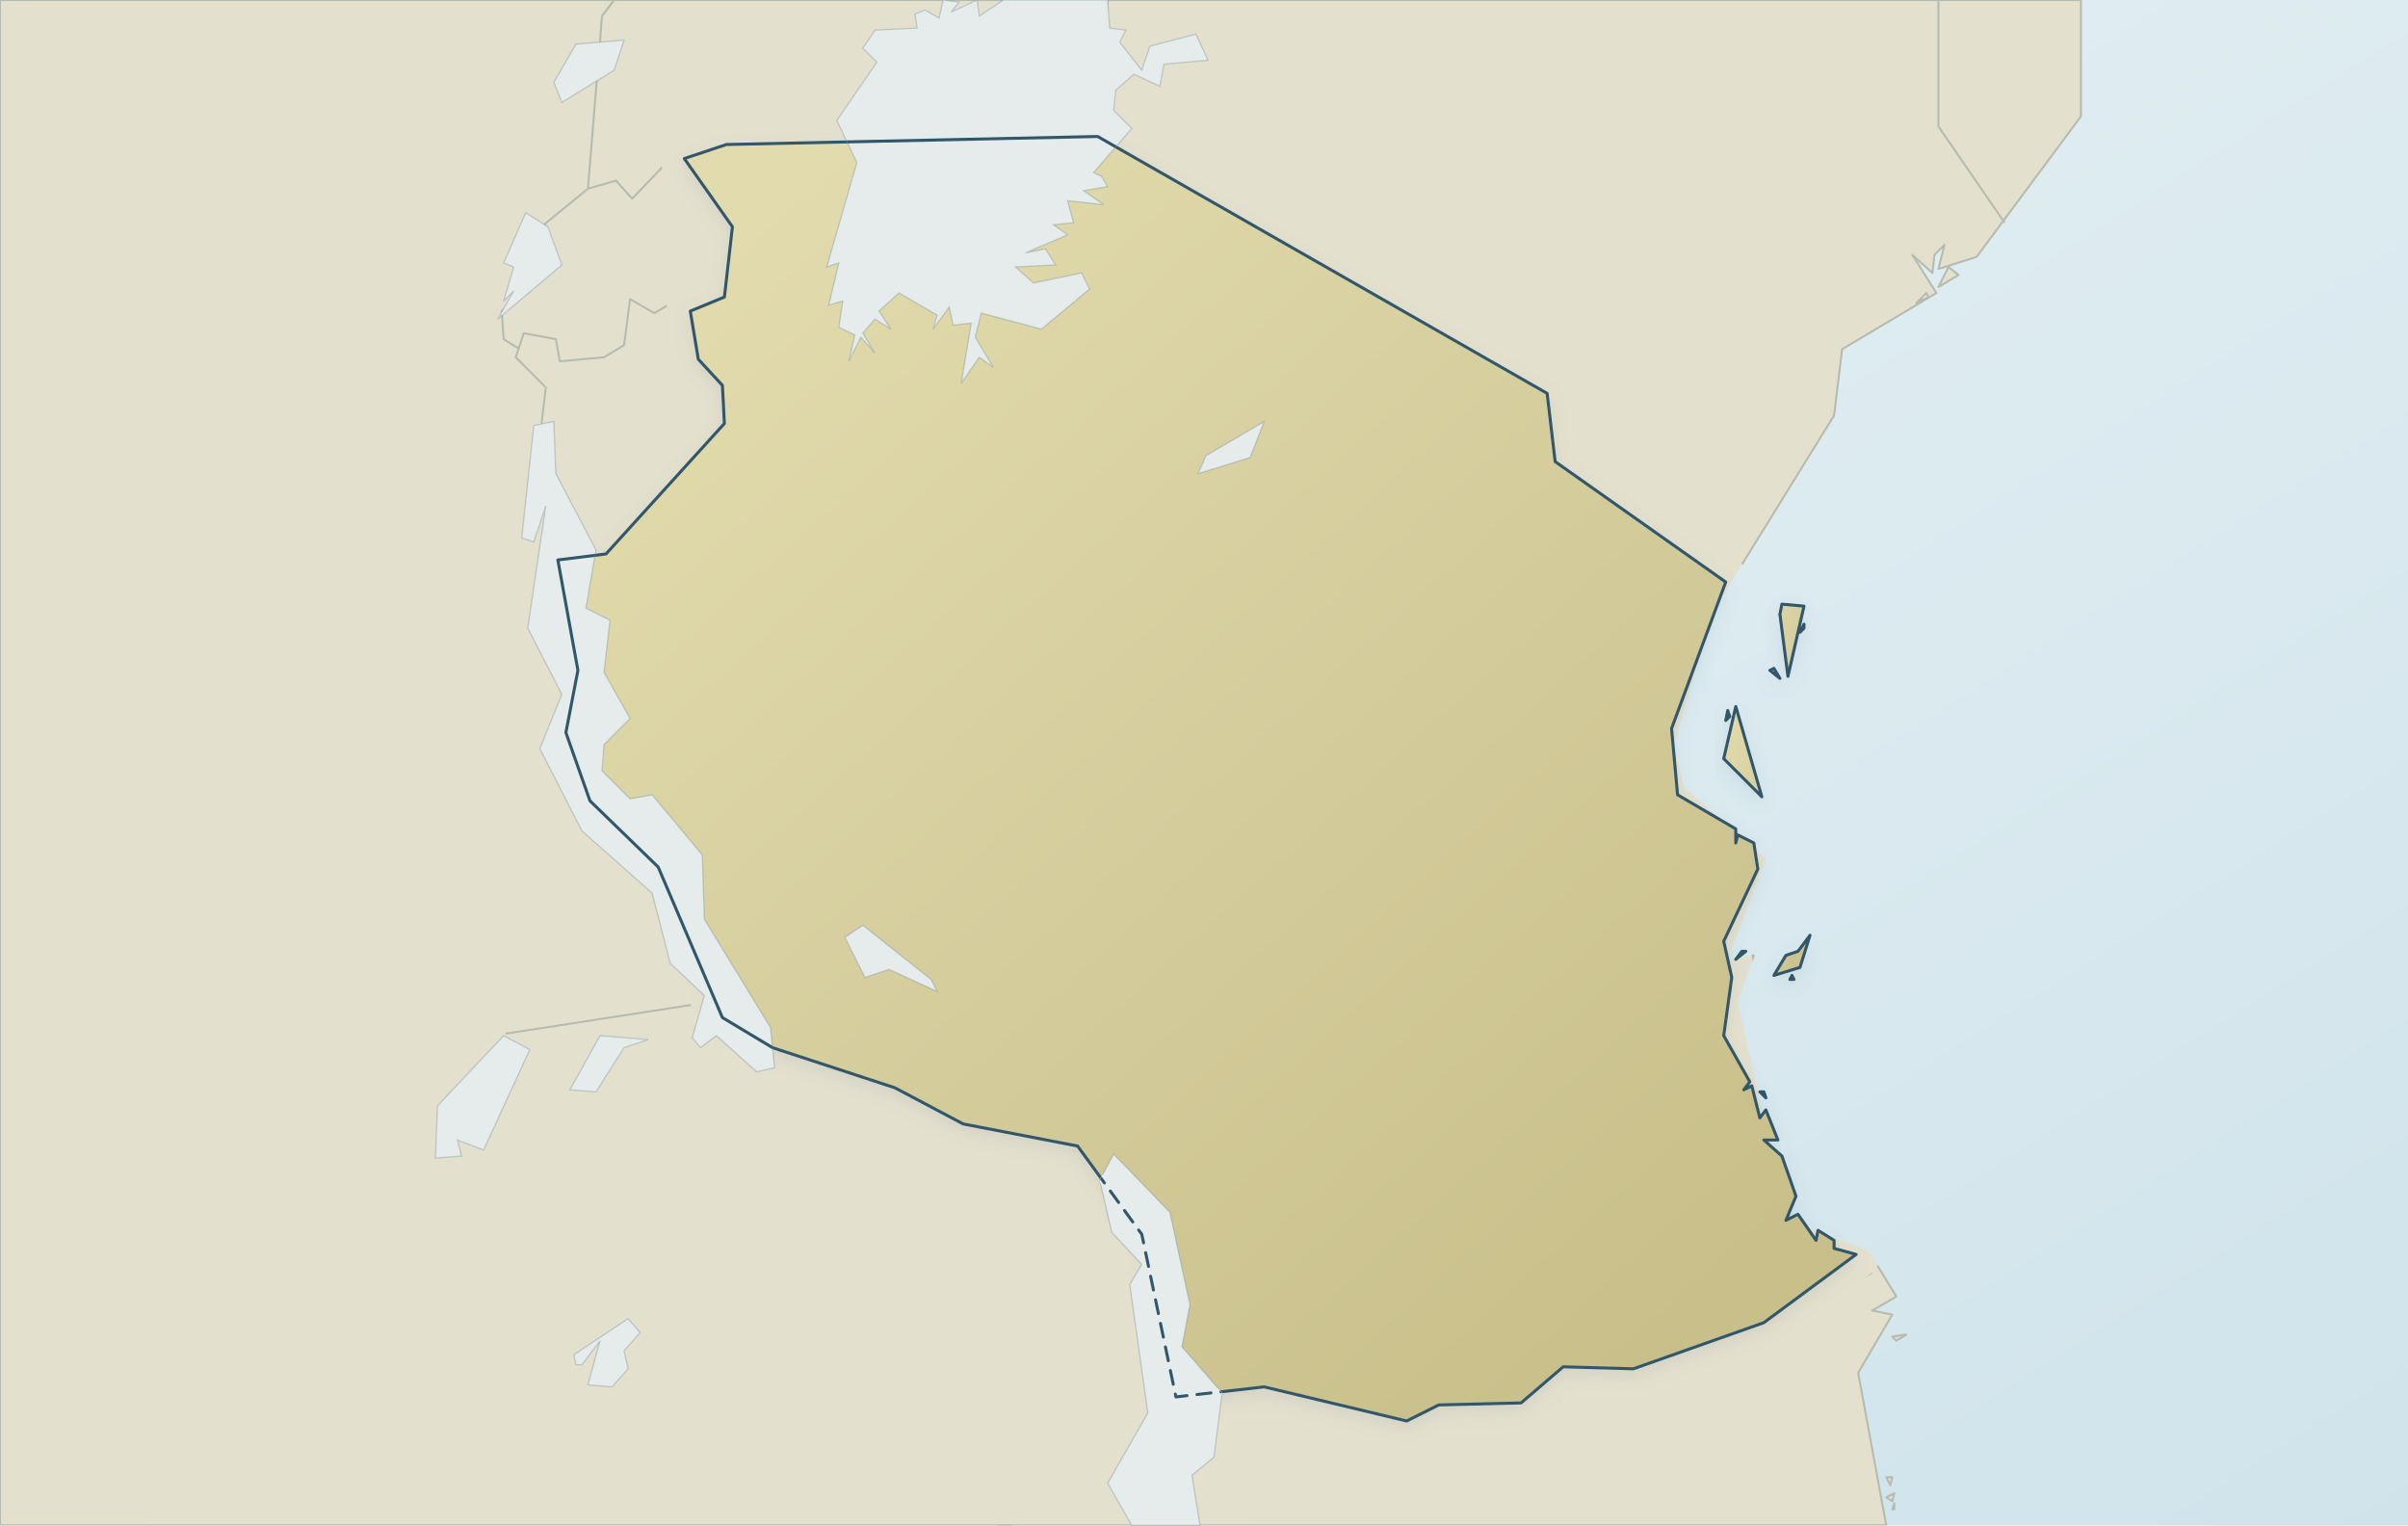
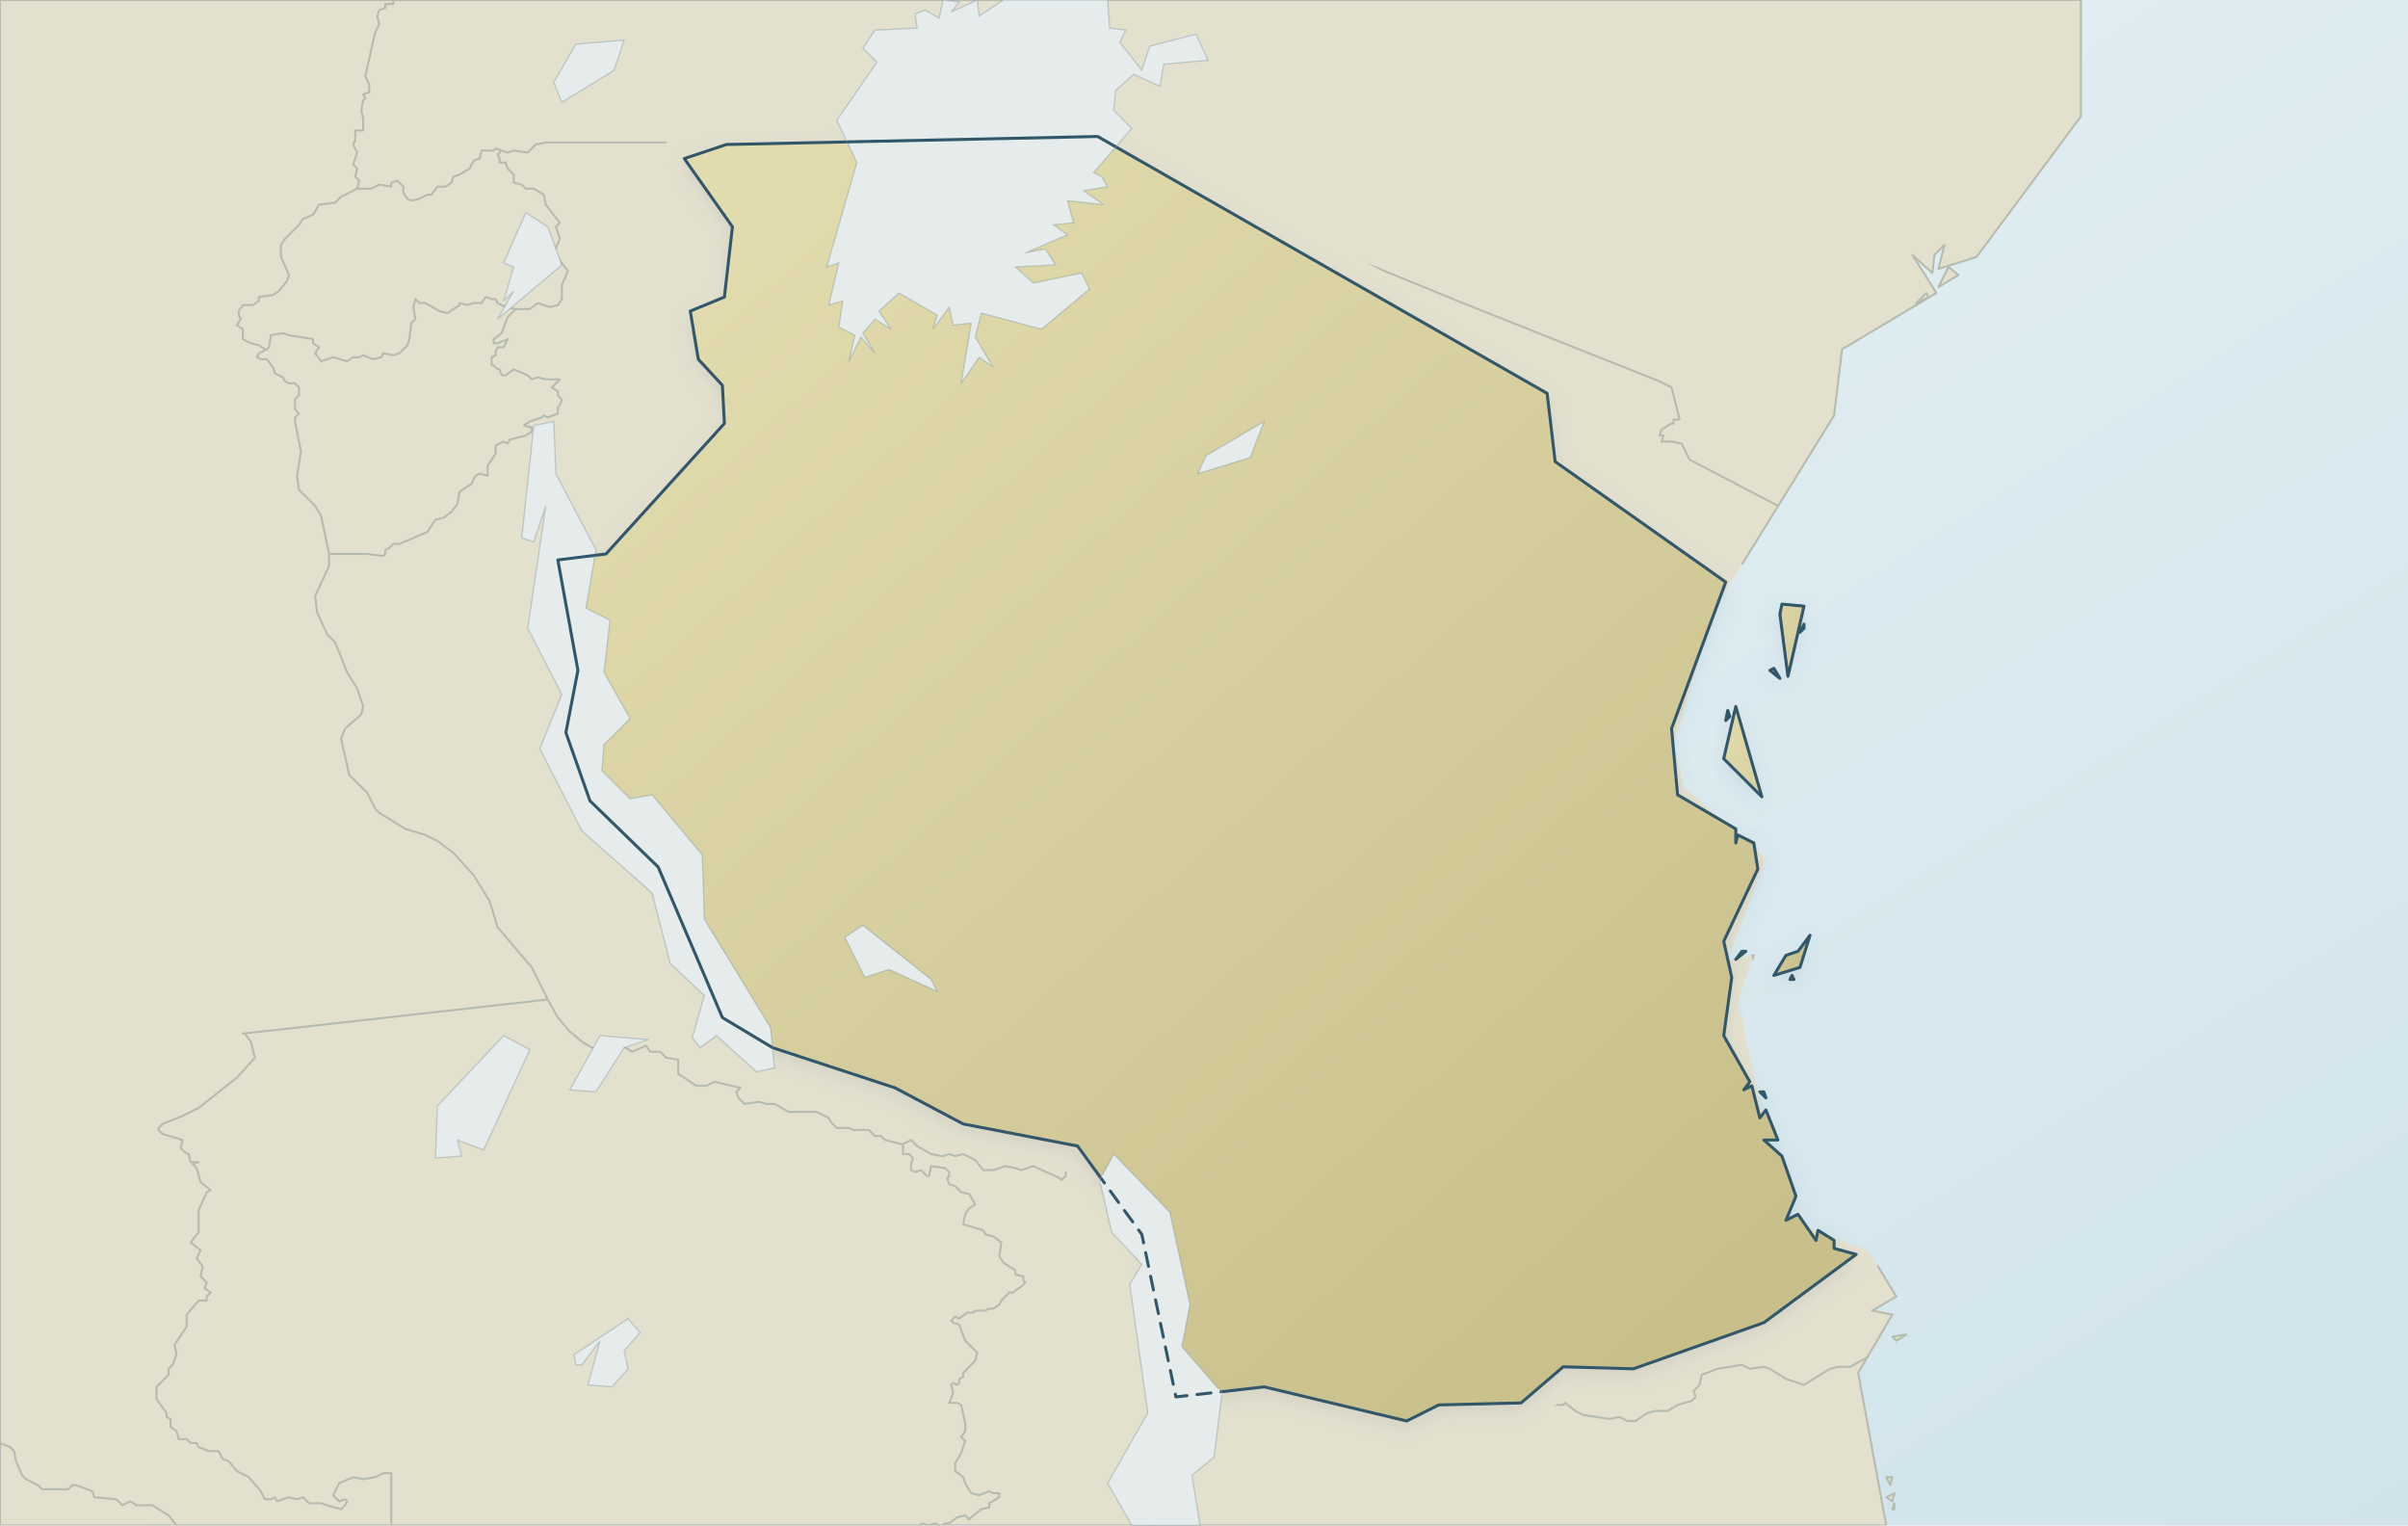
<svg xmlns="http://www.w3.org/2000/svg" viewBox="0 0 1200 760" role="img" aria-label="Map of Tanzania" data-map-style="journey-atlas-map-v3-clean-background" data-map-projection="local-equirectangular-fit-v1">
  <defs>
    <linearGradient id="sea" x1="0" y1="0" x2="1" y2="1">
      <stop offset="0" stop-color="#eaf2f4" />
      <stop offset=".55" stop-color="#dcebf0" />
      <stop offset="1" stop-color="#d0e3eb" />
    </linearGradient>
    <linearGradient id="land" x1=".12" y1=".08" x2=".88" y2=".92">
      <stop offset="0" stop-color="#e2dbad" />
      <stop offset=".52" stop-color="#d4cc9b" />
      <stop offset="1" stop-color="#c8bf8a" />
    </linearGradient>
    <filter id="shadow" x="-10%" y="-10%" width="120%" height="120%">
      <feGaussianBlur in="SourceAlpha" stdDeviation="4" result="b" />
      <feOffset in="b" dy="3" result="o" />
      <feColorMatrix in="o" type="matrix" values="0 0 0 0 .12 0 0 0 0 .22 0 0 0 0 .28 0 0 0 .14 0" />
      <feBlend in="SourceGraphic" mode="normal" />
    </filter>
    <clipPath id="shared-inland-water-clip" clipPathUnits="userSpaceOnUse">
      <path d="M412,133L427,81L417,60L437,31L430,24L436,15L457,14L456,7L461,5L468,9L470,0L478,1L474,6L487,0L488,8L500,0L552,0L553,14L561,15L558,21L569,35L573,23L596,17L602,30L580,32L578,43L565,37L556,45L555,55L564,64L545,86L549,88L552,93L540,95L550,102L532,100L535,111L525,112L532,117L511,126L521,124L526,132L506,133L515,141L539,136L543,144L519,164L489,156L486,168L495,183L488,178L479,191L484,161L475,162L473,153L465,164L467,157L448,146L438,155L444,164L436,159L430,166L436,176L429,168L423,180L426,167L418,163L420,150L413,152L418,131Z" />
      <path d="M260,268L266,212L276,210L277,236L297,274L292,303L304,309L301,335L314,358L301,371L300,384L314,398L325,396L350,426L351,458L384,512L386,532L377,534L357,516L349,522L345,517L351,496L334,480L325,445L290,414L269,373L280,346L263,313L272,252L266,270Z" />
      <path d="M217,577L218,551L251,516L264,523L241,573L228,568L230,576Z" />
      <path d="M248,159L256,145L251,150L256,133L251,131L262,106L273,113L280,132Z" />
      <path d="M280,51L276,41L287,22L311,20L306,35Z" />
      <path d="M313,657L319,664L311,673L313,682L305,691L293,690L299,668L290,680L287,680L286,675Z" />
      <path d="M430,461L464,488L467,494L443,483L431,487L421,467Z" />
      <path d="M323,518L311,522L297,544L284,543L299,516Z" />
      <path d="M597,236L601,227L630,210L623,228Z" />
    </clipPath>
    <clipPath id="malawi-disputed-clip" clipPathUnits="userSpaceOnUse">
      <path d="M548,588L555,575L583,604L593,650L589,671L609,694L605,726L594,735L598,760L564,760L552,739L572,704L563,640L569,630L554,614Z" />
    </clipPath>
    <mask id="exclude-target-border-band" maskUnits="userSpaceOnUse" x="0" y="0" width="1200" height="760">
      <rect width="1200" height="760" fill="white" />
      <path d="M860,290L833,363L836,396L865,413L865,420L866,416L874,420L876,433L859,469L863,487L859,516L872,539L869,543L873,541L877,557L880,553L886,568L879,568L888,576L895,596L890,608L896,605L905,618L906,613L914,618L914,622L925,625L879,659L814,682L779,681L758,699L717,700L701,708L630,691L586,696L569,615L537,571L480,560L446,542L385,522L360,507L328,432L294,399L282,365L288,334L278,279L302,276L361,211L360,192L348,179L344,155L361,148L365,113L341,79L362,72L547,68L771,196L775,230Z" fill="black" stroke="black" stroke-width="24" stroke-linejoin="round" />
    </mask>
  </defs>
  <rect width="1200" height="760" fill="url(#sea)" />
  <path id="geographic-context" d="M880,547L877,544L879,544ZM870,474L865,478L868,474ZM866,499L874,476L861,478L880,428L839,392L834,371L854,304L914,207L918,174L965,146L953,127L963,136L964,127L969,122L966,134L985,128L1037,58L1037,0L0,0L0,760L940,760L926,684L943,655L933,653L945,646L931,623L890,608ZM865,352L878,397L859,378ZM862,357L860,359L861,354ZM884,333L887,338L882,334ZM943,752L944,749L944,752ZM940,746L944,744L943,748ZM943,736L942,740L940,736ZM893,486L894,488L892,488ZM884,486L890,476L896,474L902,466L897,482ZM891,337L887,306L888,301L899,302ZM899,313L897,315L899,311ZM943,666L949,665L950,665L945,668ZM961,148L955,151L960,146ZM966,143L971,133L976,137Z" fill="#e4e0ce" fill-rule="evenodd" stroke="none" />
  <path id="geographic-context-outline" d="M880,547L877,544L879,544ZM870,474L865,478L868,474ZM866,499L874,476L861,478L880,428L839,392L834,371L854,304L914,207L918,174L965,146L953,127L963,136L964,127L969,122L966,134L985,128L1037,58L1037,0L0,0L0,760L940,760L926,684L943,655L933,653L945,646L931,623L890,608ZM865,352L878,397L859,378ZM862,357L860,359L861,354ZM884,333L887,338L882,334ZM943,752L944,749L944,752ZM940,746L944,744L943,748ZM943,736L942,740L940,736ZM893,486L894,488L892,488ZM884,486L890,476L896,474L902,466L897,482ZM891,337L887,306L888,301L899,302ZM899,313L897,315L899,311ZM943,666L949,665L950,665L945,668ZM961,148L955,151L960,146ZM966,143L971,133L976,137Z" fill="none" stroke="#b6bbaf" stroke-width="1" stroke-linejoin="round" mask="url(#exclude-target-border-band)" />
-   <path id="neighbor-borders" mask="url(#exclude-target-border-band)" d="M306,0L300,8L293,94L307,90L315,99L338,75L361,71L554,71L765,190L772,208L766,220L860,289M818,690L803,681L786,682L777,698L757,708L731,699L704,709L682,707L680,699L661,690L646,701L590,699L574,737L581,760M497,760L500,760M500,760L504,760M270,210L272,244L283,276L302,277L340,237L343,222L366,206L366,189L341,182L350,154L340,148L326,156L314,149L311,172L301,178L279,180L277,169L261,166L257,178L272,193L270,210M283,276L278,305L295,352L287,368L290,386L301,405L335,436L362,498L252,515M362,498L378,522L398,521L416,541L432,542L434,550L460,554L490,570M818,690L842,675L864,675L933,634M350,154L366,152L369,135L366,111L345,75M272,112L265,122L264,145L250,155L251,169L259,174M552,0L548,71M293,94L271,112M966,0L966,63L999,111M594,725L599,726L595,732L594,725M592,724L586,725L592,724" fill="none" stroke="#b6bbaf" stroke-width="1" stroke-linejoin="round" />
+   <path id="neighbor-borders" mask="url(#exclude-target-border-band)" d="M122,515L125,519L127,527L118,537L99,552L91,556L81,560L79,562L79,563L81,565L91,568L90,572L92,574L94,575L95,579L99,579L96,580L98,582L100,589L105,593L103,594L99,603L99,614L95,619L100,623L98,627L101,631L100,636L103,639L102,642L105,644L103,646L103,648L99,648L93,655L93,661L87,670L88,675L86,680L84,682L84,685L78,691L78,697L83,704L83,706L85,707L85,711L88,713L89,717L93,717L95,719L98,719L99,721L104,723L109,723L111,727L114,728L118,733L124,736L130,743L132,747L135,747L137,746L138,748L144,746L148,747L151,746L154,749L160,749L163,750L170,752L172,750L173,748L172,747L169,748L166,745L169,739L176,736L181,737L187,736L191,734L195,734L195,760M88,760L84,755L76,750L68,750L65,748L61,750L58,747L47,746L46,743L38,740L36,740L34,742L32,742L21,742L19,740L13,737L11,735L8,728L7,723L5,721L0,719M196,0L196,2L192,2L192,4L189,5L188,8L189,12L187,16L182,38L184,42L184,46L181,47L182,49L181,50L180,55L181,59L181,65L177,65L177,70L176,72L178,76L176,82L178,84L177,88L179,90L178,94L185,94L189,92L195,93L195,91L198,90L201,93L201,96L203,99L205,100L209,99L213,97L215,97L218,93L222,93L225,91L226,88L229,87L234,84L236,80L239,79L240,75L246,75L247,74L253,76L256,75L263,76L267,72L272,71L537,71L538,74L541,74L729,151L827,190L833,193L837,209L834,209L834,211L833,211L828,214L827,217L829,217L828,220L833,220L838,221L842,229L886,252M899,690L890,687L882,682L879,681L872,682L868,680L856,682L848,685L847,690L844,693L845,696L843,698L836,700L831,703L825,703L821,704L815,708L811,708L807,706L802,707L789,705L785,703L780,699L779,700L771,700L765,699L757,705L753,706L752,707L746,708L743,709L739,708L737,705L729,705L727,706L721,707L717,706L713,707L711,699L699,695L695,695L695,692L693,691L689,691L684,690L682,690L679,693L673,694L673,696L669,700L662,701L660,700L658,701L656,699L655,700L652,700L650,699L586,699L587,706L585,710L567,731L565,737L568,742L572,755L574,760M458,760L460,759L462,760M463,760L466,759L468,760M470,760L471,759L473,759L477,756L481,755L483,757L484,756L489,752L493,751L493,749L498,746L498,744L495,744L493,743L488,745L484,744L481,739L480,736L476,733L476,729L479,724L481,718L479,716L481,713L481,709L479,700L477,699L473,699L475,694L474,690L475,689L477,690L478,689L478,687L480,686L480,684L486,678L487,674L481,668L478,660L475,659L474,658L476,656L478,657L482,654L485,654L486,653L491,653L493,652L495,652L498,650L499,648L503,644L505,644L506,643L509,641L511,639L510,638L510,636L506,635L506,633L500,629L498,626L499,619L495,616L491,615L490,613L480,610L481,605L483,602L486,600L483,595L479,594L476,591L473,590L472,587L473,586L473,584L471,582L464,581L463,586L462,586L459,583L456,584L454,583L454,580L455,577L453,575L450,575L450,570L454,568L457,571L464,575L469,576L470,576L473,575L476,576L480,575L486,578L490,583L495,583L501,581L506,582L509,583L515,581L528,587L529,588L531,586L532,578L535,575L538,575L562,590L563,593L571,600L577,606L579,609L578,612L582,622L581,630L582,632L583,634L582,636L583,639L586,641L585,642L588,644L588,648L590,650L588,652L587,660L584,664L583,666L585,671L590,676L593,677L594,681L596,682L595,683L597,685L600,685L607,688L610,692L613,694L613,699M147,210L150,225L148,237L149,244L157,252L160,257L164,276L183,276L191,277L192,276L192,274L194,273L196,271L199,271L213,265L217,259L221,258L225,255L228,251L229,245L235,241L237,237L239,236L243,237L243,232L247,226L247,222L251,220L253,221L254,219L262,217L265,215L265,213L261,212L264,210L270,208L271,207L273,208L278,206L278,203L279,202L280,199L278,197L278,195L275,193L279,189L272,189L268,188L265,189L263,187L256,184L252,187L250,187L249,184L248,184L246,182L245,182L245,178L247,177L247,175L248,173L251,173L253,169L248,171L246,171L246,169L250,166L253,158L257,154L252,153L248,151L247,149L245,149L242,148L240,151L236,151L233,152L229,151L229,152L223,156L219,155L212,151L209,151L207,149L206,153L207,159L205,161L204,169L203,172L199,176L196,177L191,176L190,178L186,179L181,177L179,178L176,178L173,180L166,178L160,180L157,176L159,173L156,171L156,169L144,167L141,166L135,167L134,173L133,174L129,176L128,178L130,179L133,179L136,183L137,186L141,188L142,190L144,191L147,191L149,193L149,197L147,199L147,204L149,206L147,208L147,210M164,276L164,282L157,297L158,305L163,316L167,320L173,335L178,343L181,352L180,356L172,363L170,368L174,386L183,395L187,403L189,405L202,413L212,416L218,419L226,425L236,436L244,449L248,462L265,482L273,498L121,515M273,498L278,507L284,514L290,519L295,522L303,523L310,521L315,524L322,521L324,524L329,524L332,527L338,528L338,535L347,541L352,541L356,539L369,542L367,544L368,547L371,550L378,549L382,550L386,550L393,554L407,554L413,557L414,559L417,562L423,562L425,563L433,563L436,566L439,566L441,568L449,570M899,690L912,682L916,681L922,681L931,676M257,154L259,154L264,154L268,151L274,153L278,152L280,149L280,142L283,135L276,126L279,119L277,113L279,111L272,102L271,97L266,94L262,94L260,92L256,91L256,87L253,84L252,81L249,81L249,79L248,77L250,75M149,112L142,119L140,122L140,128L144,137L143,140L139,145L136,147L129,148L129,150L126,152L121,152L119,155L119,157L120,159L118,162L121,164L121,169L125,171L129,172L132,174M533,0L528,6L533,20L529,39L529,71M178,94L170,98L167,101L159,102L156,107L151,109L149,112M592,725L593,724L599,726L597,730L593,732L591,731L590,730L592,725M588,724L588,727L585,729L581,725L581,723L584,723L587,723L588,724" fill="none" stroke="#b6bbaf" stroke-width="1" stroke-linejoin="round" stroke-linecap="round" />
  <path id="target-country" d="M860,290L833,363L836,396L865,413L865,420L866,416L874,420L876,433L859,469L863,487L859,516L872,539L869,543L873,541L877,557L880,553L886,568L879,568L888,576L895,596L890,608L896,605L905,618L906,613L914,618L914,622L925,625L879,659L814,682L779,681L758,699L717,700L701,708L630,691L586,696L569,615L537,571L480,560L446,542L385,522L360,507L328,432L294,399L282,365L288,334L278,279L302,276L361,211L360,192L348,179L344,155L361,148L365,113L341,79L362,72L547,68L771,196L775,230Z" fill="url(#land)" fill-rule="evenodd" stroke="#31576a" filter="url(#shadow)" stroke-width="1.5" stroke-linejoin="round" stroke-linecap="round" />
  <path id="target-islands" d="M880,547L877,544L879,544Z M870,474L865,478L868,474Z M865,352L878,397L859,378Z M862,357L860,359L861,354Z M884,333L887,338L882,334Z M893,486L894,488L892,488Z M884,486L890,476L896,474L902,466L897,482Z M891,337L887,306L888,301L899,302Z M899,313L897,315L899,311Z" fill="url(#land)" fill-rule="evenodd" stroke="#31576a" filter="url(#shadow)" stroke-width="1.5" stroke-linejoin="round" stroke-linecap="round" />
  <g id="inland-water" fill="#e5eceb" stroke="#6f8a92" stroke-opacity=".35" stroke-width=".65">
    <path d="M412,133L427,81L417,60L437,31L430,24L436,15L457,14L456,7L461,5L468,9L470,0L478,1L474,6L487,0L488,8L500,0L552,0L553,14L561,15L558,21L569,35L573,23L596,17L602,30L580,32L578,43L565,37L556,45L555,55L564,64L545,86L549,88L552,93L540,95L550,102L532,100L535,111L525,112L532,117L511,126L521,124L526,132L506,133L515,141L539,136L543,144L519,164L489,156L486,168L495,183L488,178L479,191L484,161L475,162L473,153L465,164L467,157L448,146L438,155L444,164L436,159L430,166L436,176L429,168L423,180L426,167L418,163L420,150L413,152L418,131Z" />
    <path d="M260,268L266,212L276,210L277,236L297,274L292,303L304,309L301,335L314,358L301,371L300,384L314,398L325,396L350,426L351,458L384,512L386,532L377,534L357,516L349,522L345,517L351,496L334,480L325,445L290,414L269,373L280,346L263,313L272,252L266,270Z" />
    <path d="M548,588L555,575L583,604L593,650L589,671L609,694L605,726L594,735L598,760L564,760L552,739L572,704L563,640L569,630L554,614Z" />
    <path d="M217,577L218,551L251,516L264,523L241,573L228,568L230,576Z" />
    <path d="M248,159L256,145L251,150L256,133L251,131L262,106L273,113L280,132Z" />
    <path d="M280,51L276,41L287,22L311,20L306,35Z" />
    <path d="M313,657L319,664L311,673L313,682L305,691L293,690L299,668L290,680L287,680L286,675Z" />
    <path d="M430,461L464,488L467,494L443,483L431,487L421,467Z" />
    <path d="M323,518L311,522L297,544L284,543L299,516Z" />
    <path d="M597,236L601,227L630,210L623,228Z" />
  </g>
  <path id="target-water-boundary-overlay" d="M860,290L833,363L836,396L865,413L865,420L866,416L874,420L876,433L859,469L863,487L859,516L872,539L869,543L873,541L877,557L880,553L886,568L879,568L888,576L895,596L890,608L896,605L905,618L906,613L914,618L914,622L925,625L879,659L814,682L779,681L758,699L717,700L701,708L630,691L586,696L569,615L537,571L480,560L446,542L385,522L360,507L328,432L294,399L282,365L288,334L278,279L302,276L361,211L360,192L348,179L344,155L361,148L365,113L341,79L362,72L547,68L771,196L775,230Z" fill="none" stroke="#31576a" stroke-width="1.5" stroke-linejoin="round" stroke-linecap="round" clip-path="url(#shared-inland-water-clip)" />
  <g id="disputed-malawi-lake-boundary" fill="none" stroke-linejoin="round" stroke-linecap="round" aria-hidden="true" clip-path="url(#malawi-disputed-clip)">
    <path d="M860,290L833,363L836,396L865,413L865,420L866,416L874,420L876,433L859,469L863,487L859,516L872,539L869,543L873,541L877,557L880,553L886,568L879,568L888,576L895,596L890,608L896,605L905,618L906,613L914,618L914,622L925,625L879,659L814,682L779,681L758,699L717,700L701,708L630,691L586,696L569,615L537,571L480,560L446,542L385,522L360,507L328,432L294,399L282,365L288,334L278,279L302,276L361,211L360,192L348,179L344,155L361,148L365,113L341,79L362,72L547,68L771,196L775,230Z" stroke="#e5eceb" stroke-width="3.4" />
    <path d="M860,290L833,363L836,396L865,413L865,420L866,416L874,420L876,433L859,469L863,487L859,516L872,539L869,543L873,541L877,557L880,553L886,568L879,568L888,576L895,596L890,608L896,605L905,618L906,613L914,618L914,622L925,625L879,659L814,682L779,681L758,699L717,700L701,708L630,691L586,696L569,615L537,571L480,560L446,542L385,522L360,507L328,432L294,399L282,365L288,334L278,279L302,276L361,211L360,192L348,179L344,155L361,148L365,113L341,79L362,72L547,68L771,196L775,230Z" stroke="#31576a" stroke-width="1.5" stroke-dasharray="7 5" />
  </g>
</svg>
